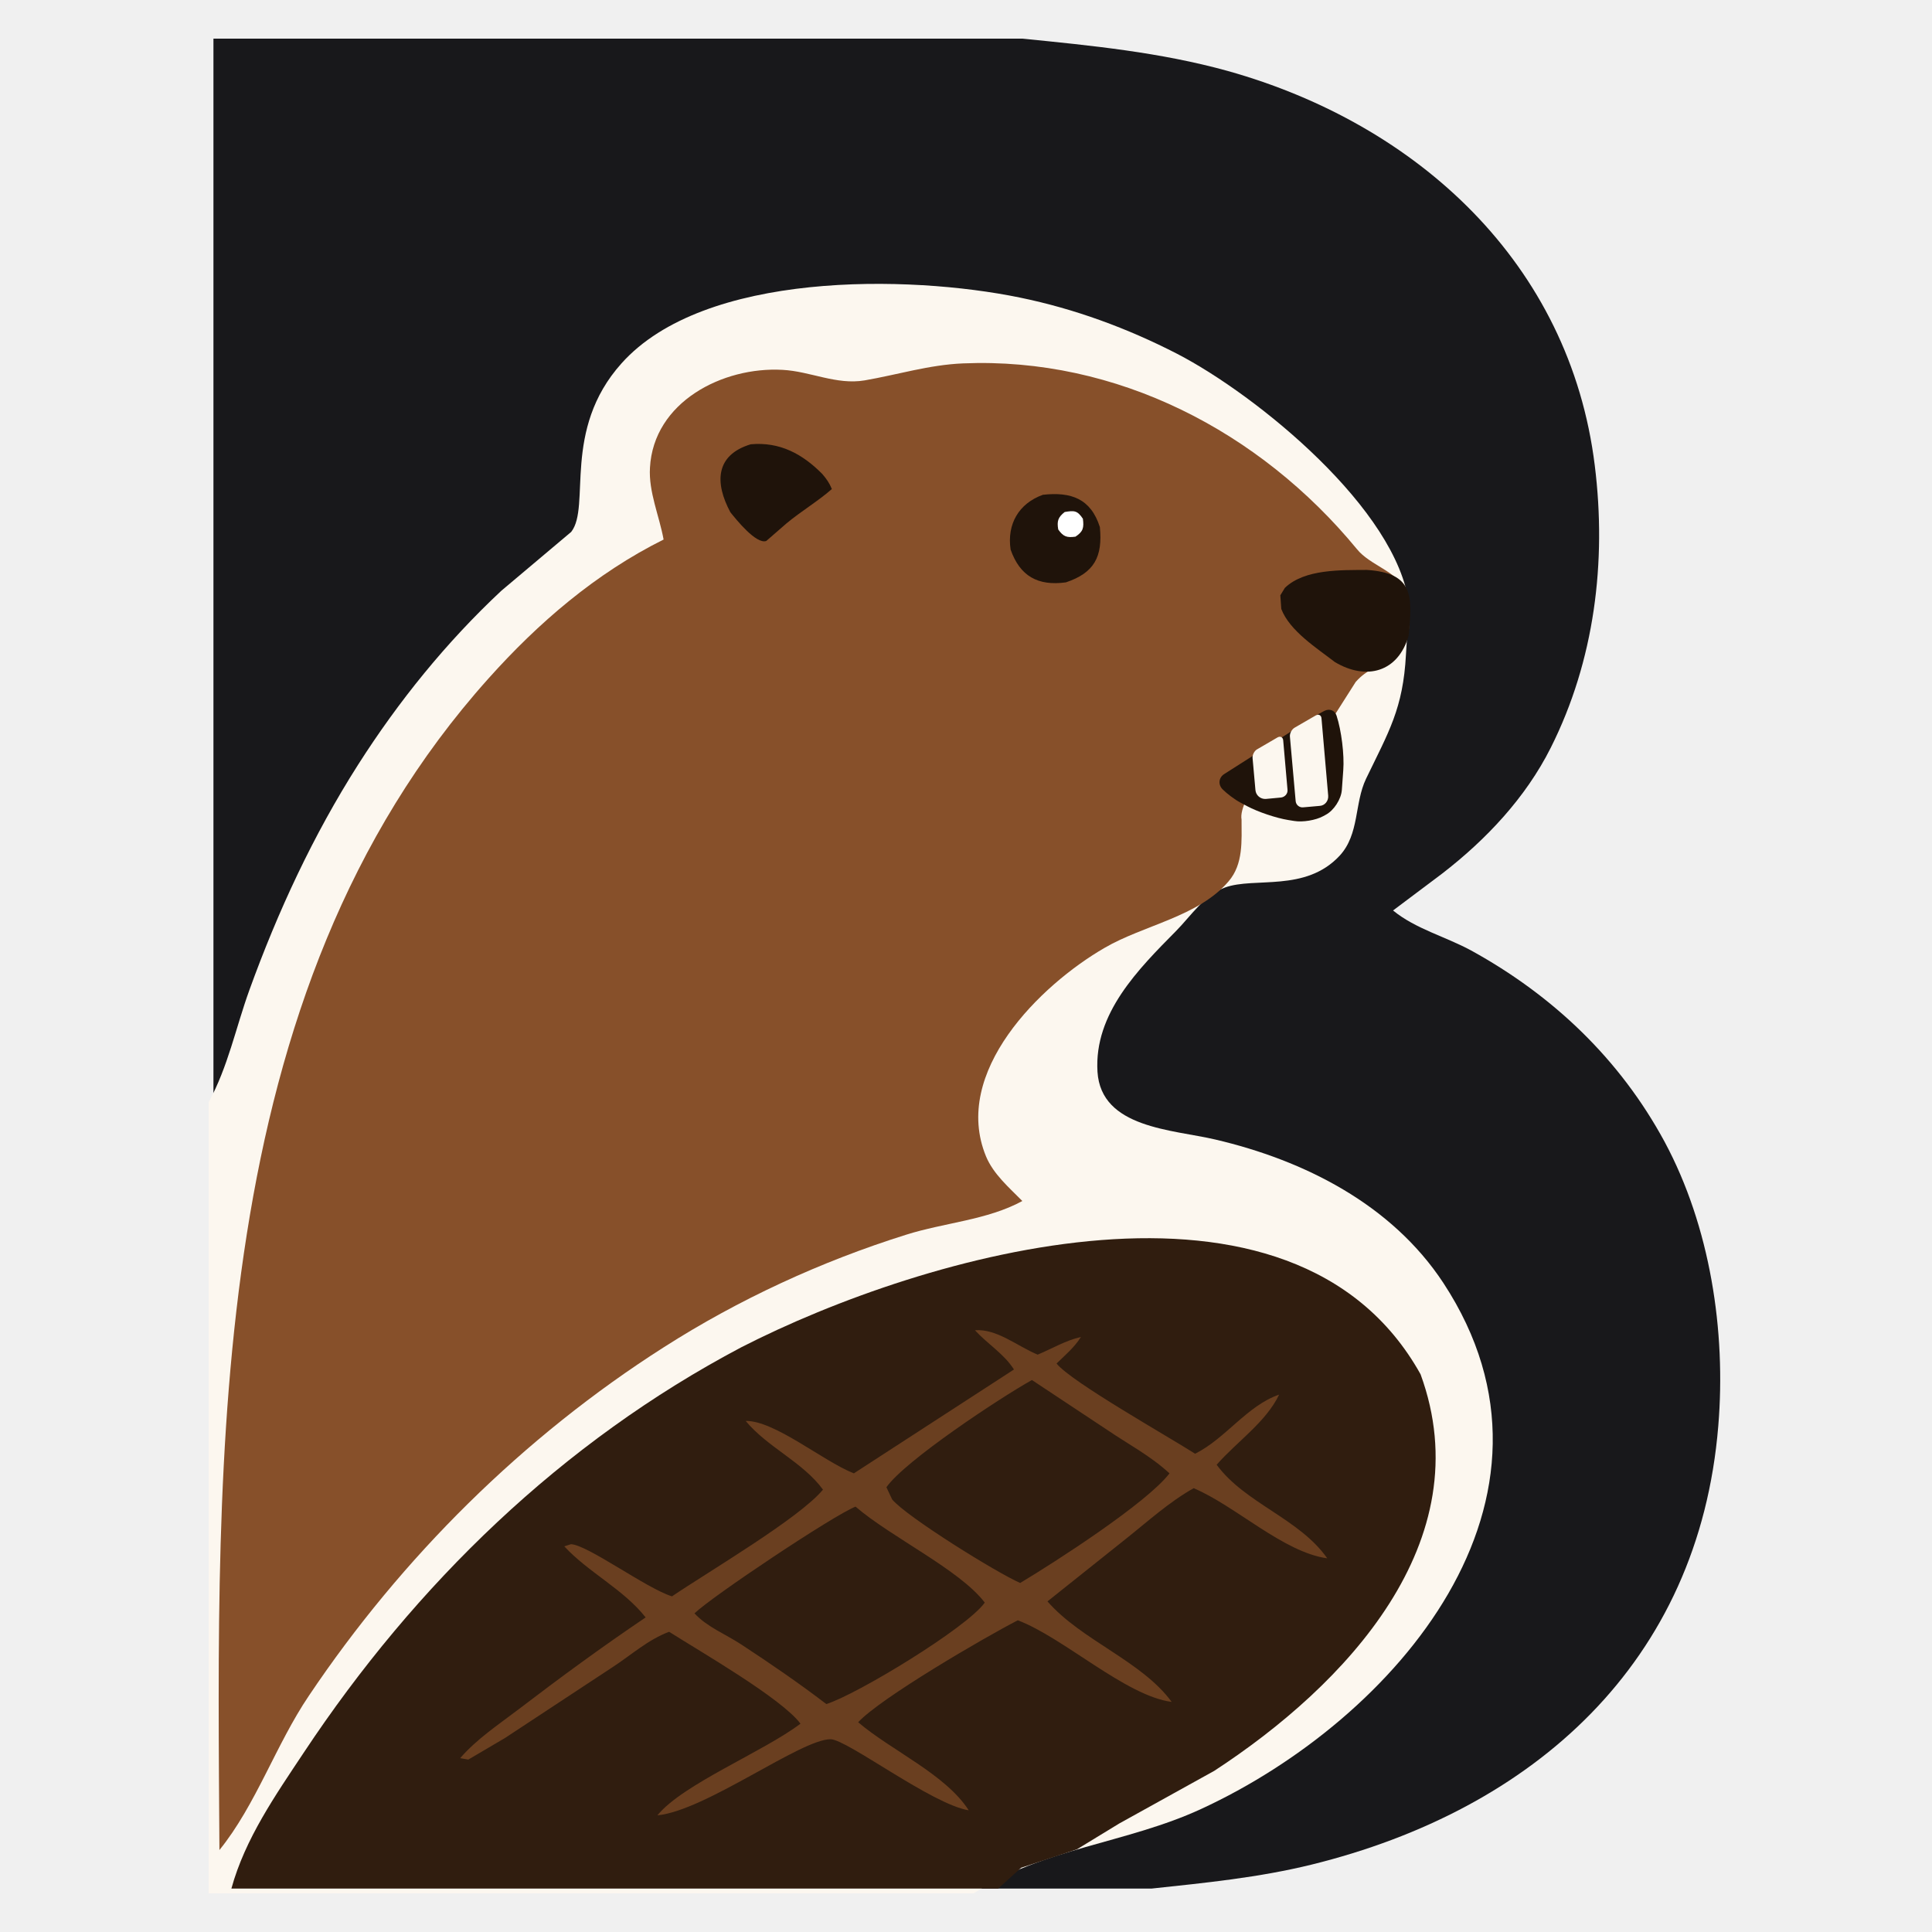
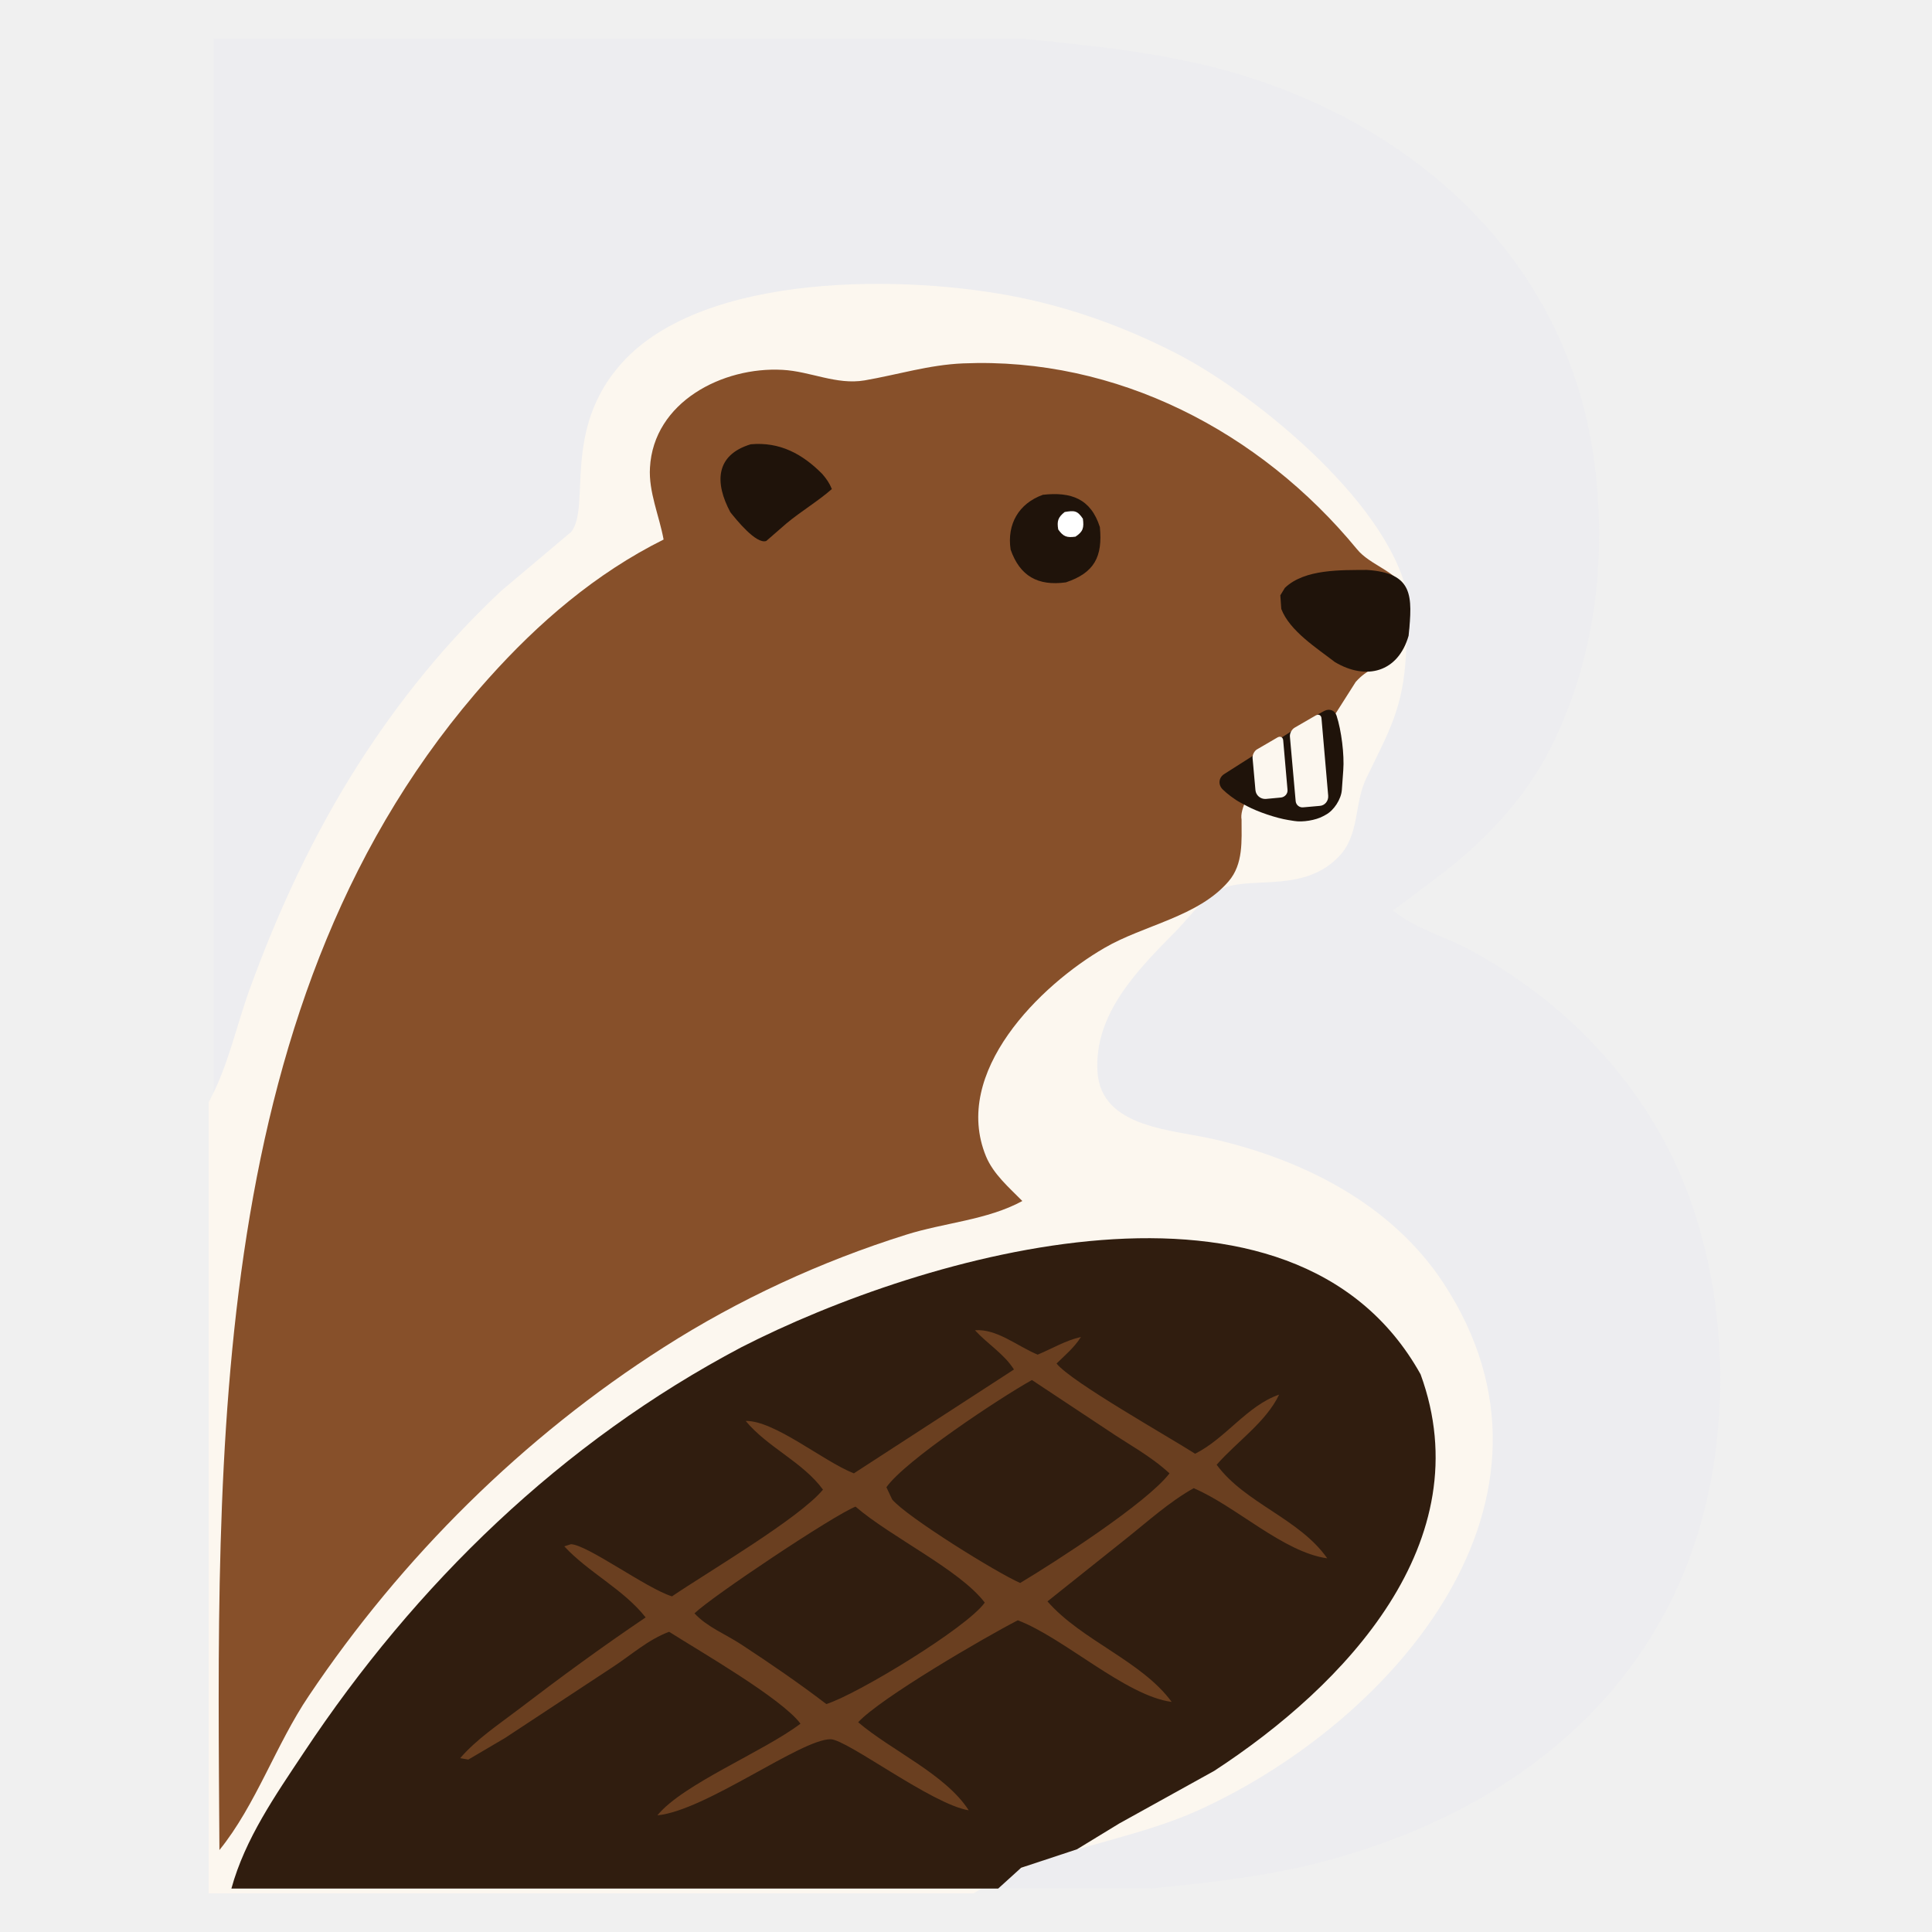
<svg xmlns="http://www.w3.org/2000/svg" width="500" height="500" viewBox="0 0 500 500" fill="none">
-   <style>@media (prefers-color-scheme: dark) { path[fill="#18181b"] { fill: #ededf0; } }</style>
-   <path fill-rule="evenodd" clip-rule="evenodd" d="M55.239 10H264.581C282.542 11.796 300.255 13.53 317.721 18.361C366.836 32.111 406.289 68.157 412.73 120.493C415.827 145.391 412.668 170.97 401.334 193.515C394.831 206.459 384.612 217.298 373.216 226.093L360.519 235.631C366.341 240.4 374.083 242.382 380.71 245.974C401.892 257.618 419.234 274.093 430.815 295.523C442.583 317.448 446.733 344.452 444.689 369.04C439.672 430.294 396.937 468.385 339.399 482.568C325.773 485.912 311.961 487.275 298.026 488.761H55.239V10Z" fill="#18181b" />
+   <path fill-rule="evenodd" clip-rule="evenodd" d="M55.239 10H264.581C282.542 11.796 300.255 13.53 317.721 18.361C366.836 32.111 406.289 68.157 412.73 120.493C415.827 145.391 412.668 170.97 401.334 193.515C394.831 206.459 384.612 217.298 373.216 226.093L360.519 235.631C366.341 240.4 374.083 242.382 380.71 245.974C401.892 257.618 419.234 274.093 430.815 295.523C442.583 317.448 446.733 344.452 444.689 369.04C439.672 430.294 396.937 468.385 339.399 482.568C325.773 485.912 311.961 487.275 298.026 488.761H55.239V10Z" fill="#ededf0" />
  <path fill-rule="evenodd" clip-rule="evenodd" d="M252.008 490C269.845 478.294 291.646 477.055 310.908 468.137C361.076 444.973 410.315 388.054 373.525 332.003C360.147 311.688 337.541 300.292 314.501 294.903C303.414 292.302 284.957 291.992 284.028 277.375C283.099 262.263 294.619 250.805 304.405 240.895C308.245 236.994 311.652 231.667 317.04 229.685C324.658 226.898 337.85 230.986 346.707 221.448C351.848 215.874 350.485 207.946 353.52 201.566C359.404 189.365 363.12 183.419 363.863 169.36L364.668 156.539C361.695 131.889 325.339 102.284 304.653 91.569C291.77 84.942 278.145 79.925 263.961 77.014C235.099 71.068 182.206 70.139 160.839 94.046C145.355 111.326 152.973 131.084 147.832 137.649L129.747 152.885C115.502 166.201 103.177 181.437 92.71 197.85C81.066 216.121 71.899 235.879 64.529 256.255C60.999 266.041 59.017 276.075 54 285.241V490H252.008Z" fill="#FCF7EF" />
  <path fill-rule="evenodd" clip-rule="evenodd" d="M56.787 478.79C66.263 467.084 71.404 451.476 79.951 438.841C103.982 403.043 135.445 371.827 171.801 348.663C191.187 336.276 212.555 326.428 234.48 319.553C244.452 316.395 255.476 315.775 264.581 310.821C261.174 307.352 257.086 303.884 255.166 299.239C246.248 277.499 269.164 254.955 285.886 245.293C295.982 239.409 310.165 237.241 317.969 228.075C321.809 223.615 321.314 217.546 321.314 212.095C320.323 206.955 331.471 191.471 344.044 187.197L350.857 176.482C356.803 169.732 364.111 173.448 364.792 160.875L363.615 152.575C361.324 147.744 354.573 146.32 351.166 142.108C326.083 111.636 288.983 92.374 249.221 94.046C240.426 94.418 232.374 96.957 223.765 98.444C216.457 99.683 209.706 96.09 202.521 95.719C187.037 94.852 169.138 104.018 168.209 121.05C167.837 127.306 170.624 133.499 171.739 139.631C154.212 148.364 139.347 161.123 126.341 175.677C53.133 257.432 56.168 376.039 56.787 478.79Z" fill="#87502A" />
  <path fill-rule="evenodd" clip-rule="evenodd" d="M59.884 488.761H258.325L264.271 483.373L278.702 478.604L289.665 471.915L314.253 458.289C348.07 436.24 383.497 399.017 367.641 355.662C334.63 296.452 238.939 324.57 191.868 348.663C145.417 373.19 107.574 409.917 78.65 453.52C71.28 464.606 63.414 475.879 59.884 488.761Z" fill="#301D0F" />
  <path fill-rule="evenodd" clip-rule="evenodd" d="M119.094 455.007L121.2 455.378L130.676 449.804L158.609 431.409C163.44 428.25 167.714 424.348 173.164 422.305C181.154 427.383 202.274 439.523 207.166 446.088C197.504 453.396 176.756 461.696 170.129 469.809C182.702 468.57 207.29 450.052 214.97 450.114C219.244 450.176 241.169 466.96 250.707 468.508C244.699 459.156 230.64 453.025 222.093 445.716C227.853 439.461 254.733 423.791 263.404 419.332C275.234 423.791 291.337 438.903 303.228 440.452C295.486 429.861 279.879 424.534 271.084 414.439L291.275 398.336C296.973 393.814 302.609 388.674 308.926 385.143C319.765 389.726 332.152 401.742 343.486 403.29C336.302 393.009 322.181 389.045 314.872 379.074C320.075 373.128 327.631 368.049 331.037 360.926C322.738 363.776 317.226 372.261 309.298 376.225C302.237 371.703 277.154 357.582 273.437 352.875C275.791 350.583 278.021 348.725 279.755 346C275.729 346.929 272.385 348.973 268.545 350.583C263.218 348.354 257.954 343.832 252.317 344.266C255.6 347.858 259.812 350.336 262.413 354.423L220.978 381.303C212.988 378.145 200.477 367.616 192.983 367.739C198.681 374.614 207.724 378.33 212.988 385.515C206.857 392.947 183.197 406.821 173.907 413.138C167.218 411.032 152.106 399.822 147.77 399.636L146.036 400.194C152.354 407.006 161.334 411.28 167.094 418.588C155.884 426.145 144.983 434.134 134.206 442.372C129.004 446.336 123.368 450.052 119.094 455.007ZM302.671 381.303C296.787 388.983 273.128 404.219 264.023 409.67C258.015 407.068 234.666 392.576 230.888 388.054L229.401 384.896C234.294 377.959 258.759 361.794 267.058 357.148L286.506 370.031C292.142 373.871 297.592 376.658 302.671 381.303ZM254.857 414.748C250.335 421.19 221.907 438.47 213.855 441.009C206.733 435.559 199.301 430.48 191.745 425.525C187.657 422.862 183.012 421.066 179.729 417.536C184.374 413.076 215.528 392.266 221.412 389.912C230.516 397.778 248.415 406.263 254.857 414.748Z" fill="#6A3F20" />
  <path fill-rule="evenodd" clip-rule="evenodd" d="M194.284 114.981C201.778 114.299 207.662 117.458 212.803 122.661C213.917 123.961 214.661 125.014 215.28 126.563C211.874 129.597 207.29 132.323 203.512 135.481L198.31 140.003C195.708 140.932 190.506 134.428 189.019 132.57C184.932 124.952 185.117 117.768 194.284 114.981Z" fill="#1F130A" />
  <path fill-rule="evenodd" clip-rule="evenodd" d="M269.907 128.049C277.215 127.244 282.294 129.04 284.648 136.41C285.391 144.09 283.223 148.24 275.853 150.717C268.606 151.708 263.961 149.107 261.546 142.232C260.555 135.667 263.652 130.279 269.907 128.049Z" fill="#1F130A" />
  <path fill-rule="evenodd" clip-rule="evenodd" d="M331.347 154.062L331.595 157.592C333.763 163.29 340.823 167.75 345.468 171.342C353.582 176.173 361.819 174.005 364.545 164.529C365.597 154.124 365.783 148.302 353.768 147.497C347.265 147.559 337.665 147.187 332.524 152.142L331.347 154.062Z" fill="#1F130A" />
  <path fill-rule="evenodd" clip-rule="evenodd" d="M316.421 204.292C315.182 203.053 315.368 201.195 316.916 200.266L340.08 185.525C340.761 185.03 342 184.348 342.743 183.977C344.106 183.295 345.468 183.853 345.902 185.215C347.141 188.993 347.946 195.311 347.636 199.337L347.265 204.477C347.079 206.831 345.221 209.742 343.115 210.857L342.434 211.228C340.514 212.281 337.107 212.839 334.939 212.467L333.391 212.219C330.294 211.724 325.525 210.113 322.738 208.627L321.004 207.698C319.579 206.955 317.535 205.406 316.421 204.292Z" fill="#1F130A" />
  <path fill-rule="evenodd" clip-rule="evenodd" d="M324.163 196.178C324.101 195.311 324.658 194.258 325.401 193.886L330.604 190.852C331.347 190.418 332.028 190.79 332.09 191.595L333.205 204.353C333.329 205.406 332.524 206.273 331.533 206.397L327.569 206.769C326.206 206.831 325.03 205.84 324.906 204.477L324.163 196.178Z" fill="#FCF7EF" />
  <path fill-rule="evenodd" clip-rule="evenodd" d="M333.825 190.604C333.763 189.737 334.32 188.746 335.063 188.312L340.514 185.154C341.257 184.72 341.938 185.092 342 185.897L343.734 205.902C343.858 207.265 342.867 208.503 341.505 208.565L337.293 208.937C336.302 209.061 335.373 208.317 335.311 207.265L333.825 190.604Z" fill="#FCF7EF" />
  <path fill-rule="evenodd" clip-rule="evenodd" d="M275.543 132.508C278.083 132.075 278.826 132.137 280.25 134.243C280.56 136.596 280.312 137.587 278.33 138.888C276.101 139.197 275.172 138.888 273.871 137.03C273.499 134.862 273.809 133.871 275.543 132.508Z" fill="white" />
</svg>
